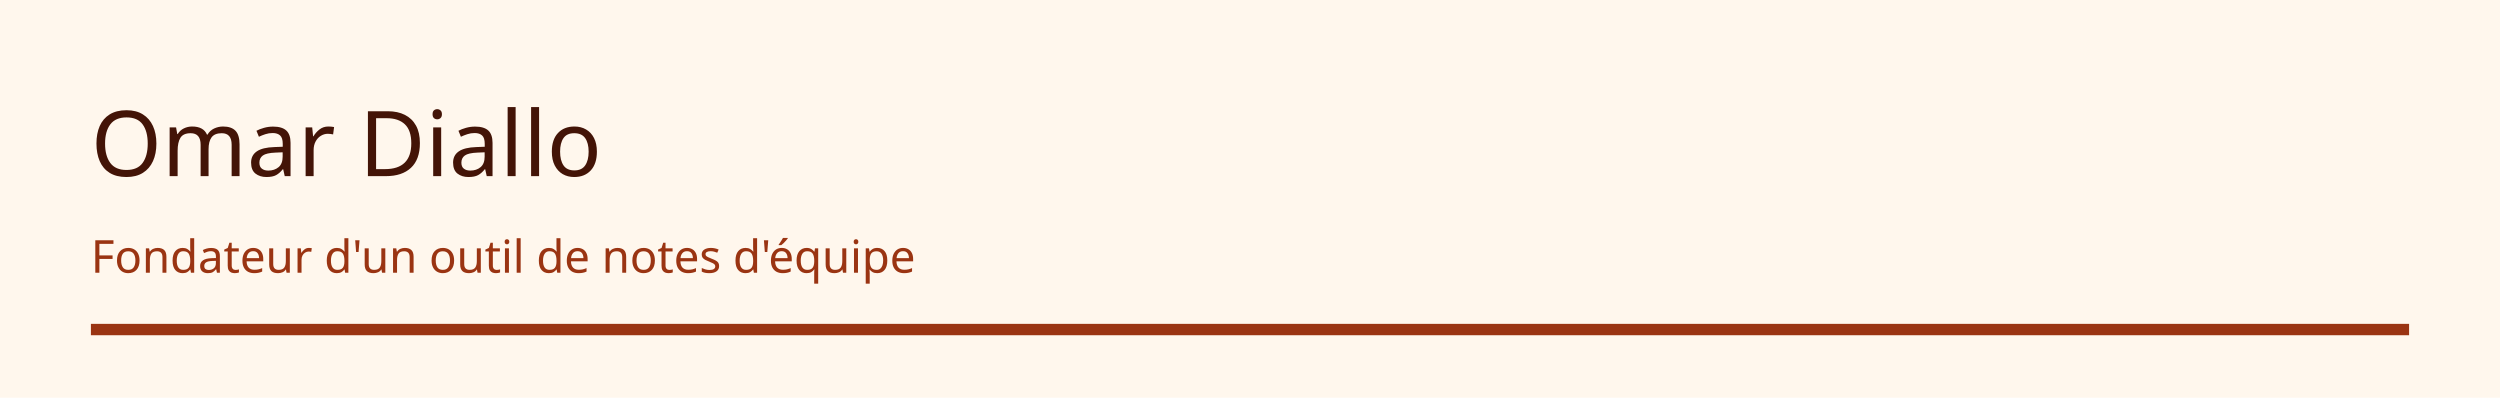
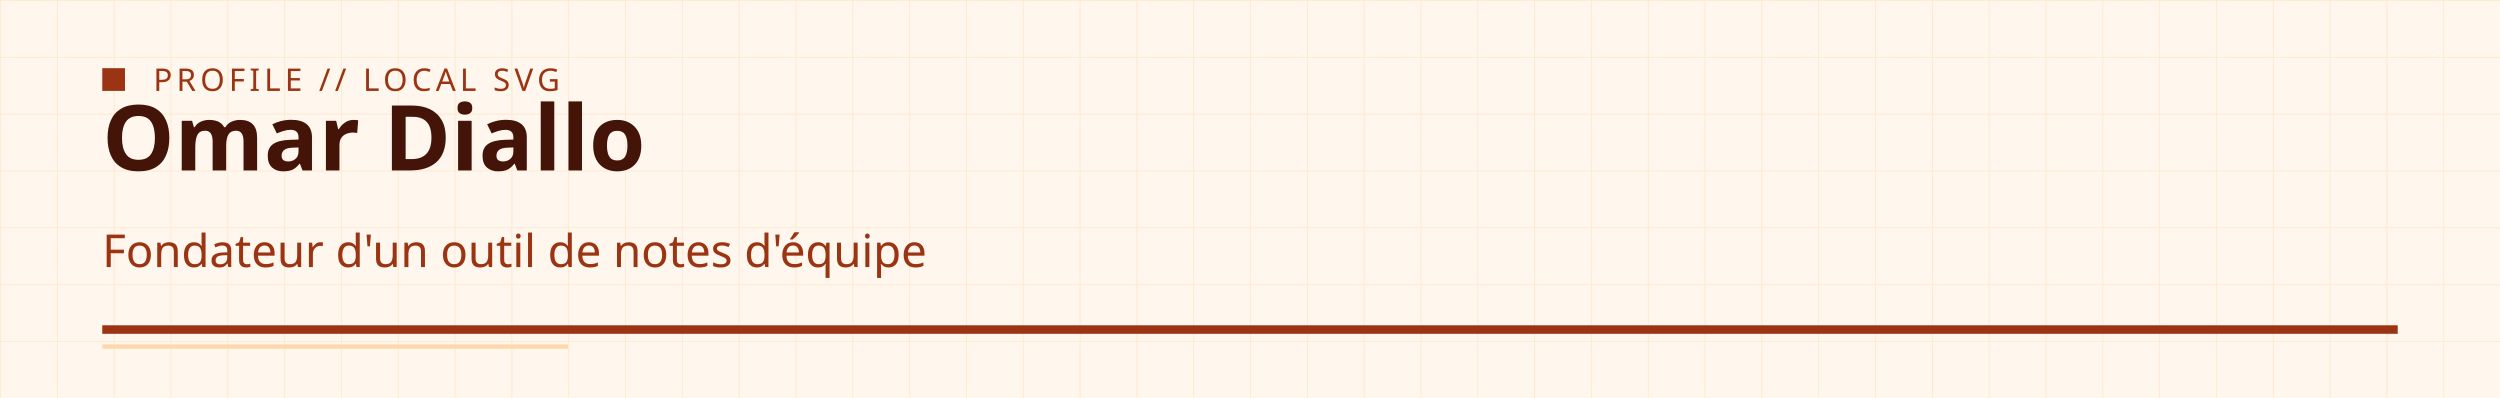
<svg xmlns="http://www.w3.org/2000/svg" width="880" height="140" viewBox="0 0 880 140" role="img">
+   <defs>
+     <pattern id="grid" width="20" height="20" patternUnits="userSpaceOnUse">
+       <path d="M 20 0 L 0 0 0 20" fill="none" stroke="#fed7aa" stroke-width="0.75" opacity="0.4" />
+     </pattern>
+   </defs>
  <rect width="880" height="140" fill="#fff7ed" />
-   <text x="32" y="62" fill="#431407" font-family="ui-sans-serif, system-ui, sans-serif" font-size="32">Omar Diallo</text>
-   <text x="32" y="96" fill="#9a3412" font-family="ui-sans-serif, system-ui, sans-serif" font-size="16">Fondateur d'un outil de notes d'équipe</text>
-   <line x1="32" y1="116" x2="848" y2="116" stroke="#9a3412" stroke-width="4" />
+   <rect width="880" height="140" fill="url(#grid)" />
+   <rect x="36" y="24" width="8" height="8" fill="#9a3412" />
+   <text x="54" y="32" fill="#9a3412" font-family="ui-sans-serif, system-ui, sans-serif" font-size="11" letter-spacing="1.5">PROFILE // LOCAL SVG</text>
+   <text x="36" y="60" fill="#431407" font-family="ui-sans-serif, system-ui, sans-serif" font-size="32" font-weight="bold">Omar Diallo</text>
+   <text x="36" y="94" fill="#9a3412" font-family="ui-sans-serif, system-ui, sans-serif" font-size="16">Fondateur d'un outil de notes d'équipe</text>
+   <line x1="36" y1="116" x2="844" y2="116" stroke="#9a3412" stroke-width="3" />
+   <line x1="36" y1="122" x2="200" y2="122" stroke="#fed7aa" stroke-width="1.5" />
</svg>
